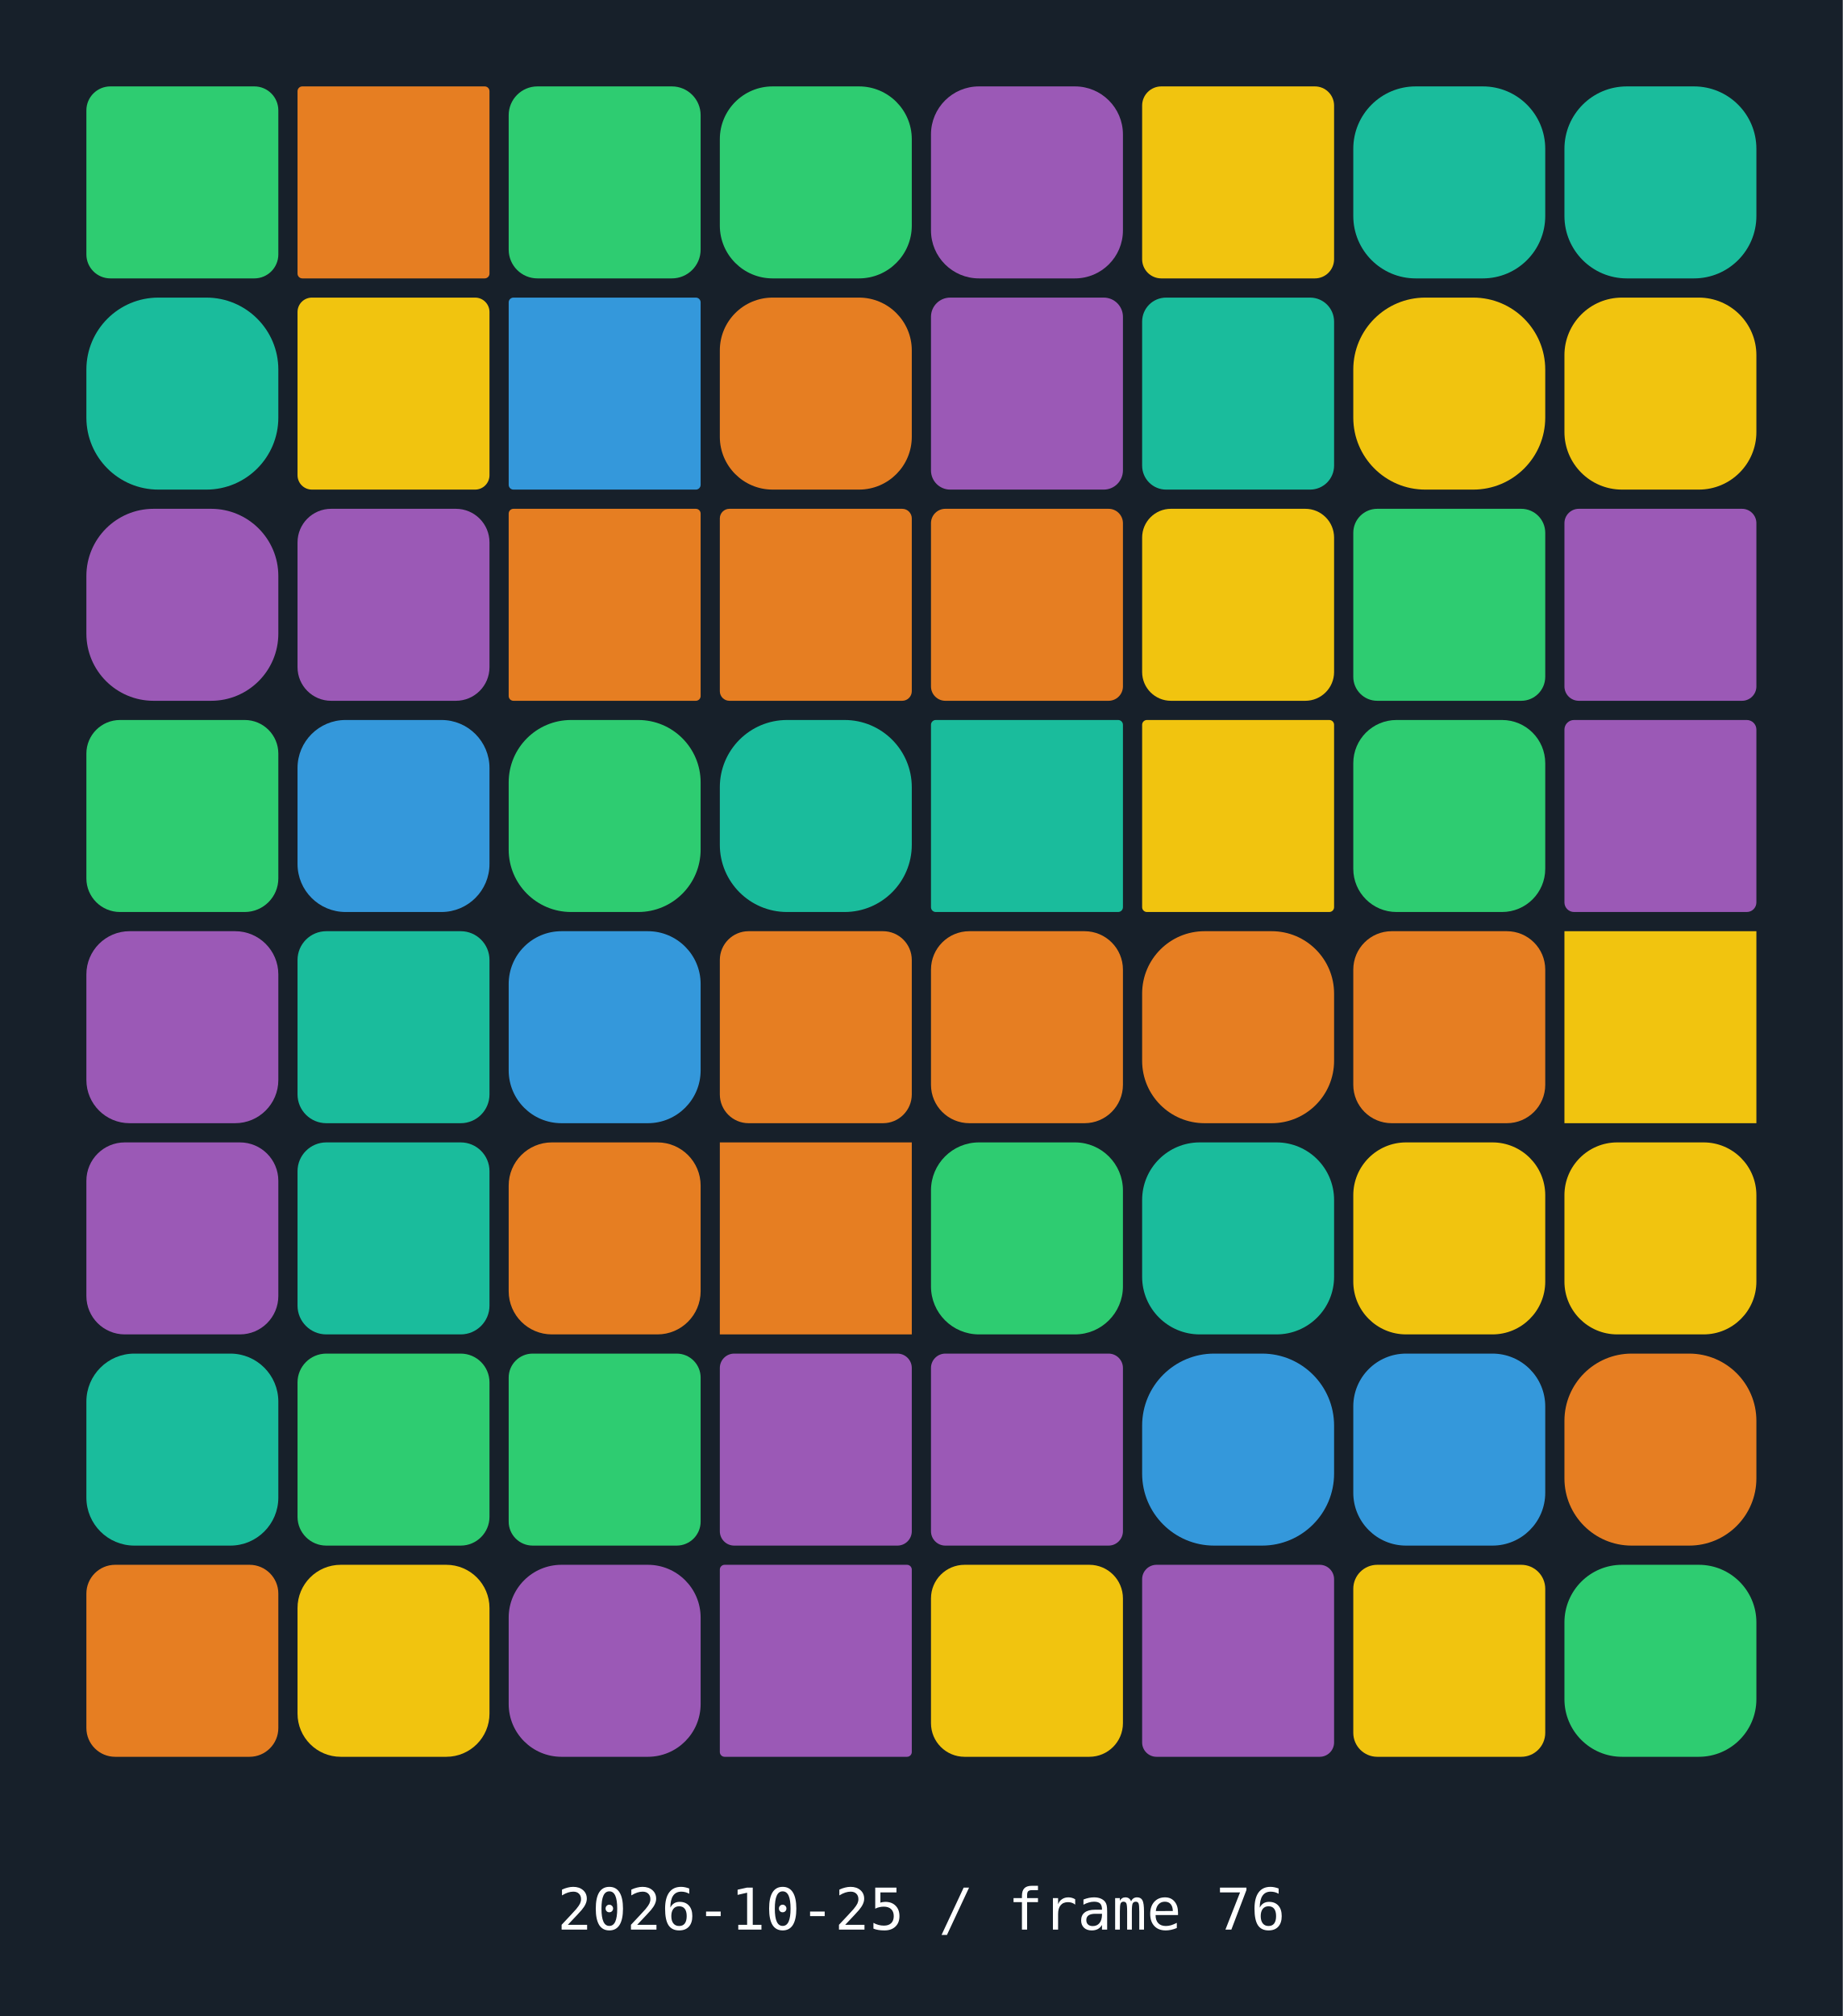
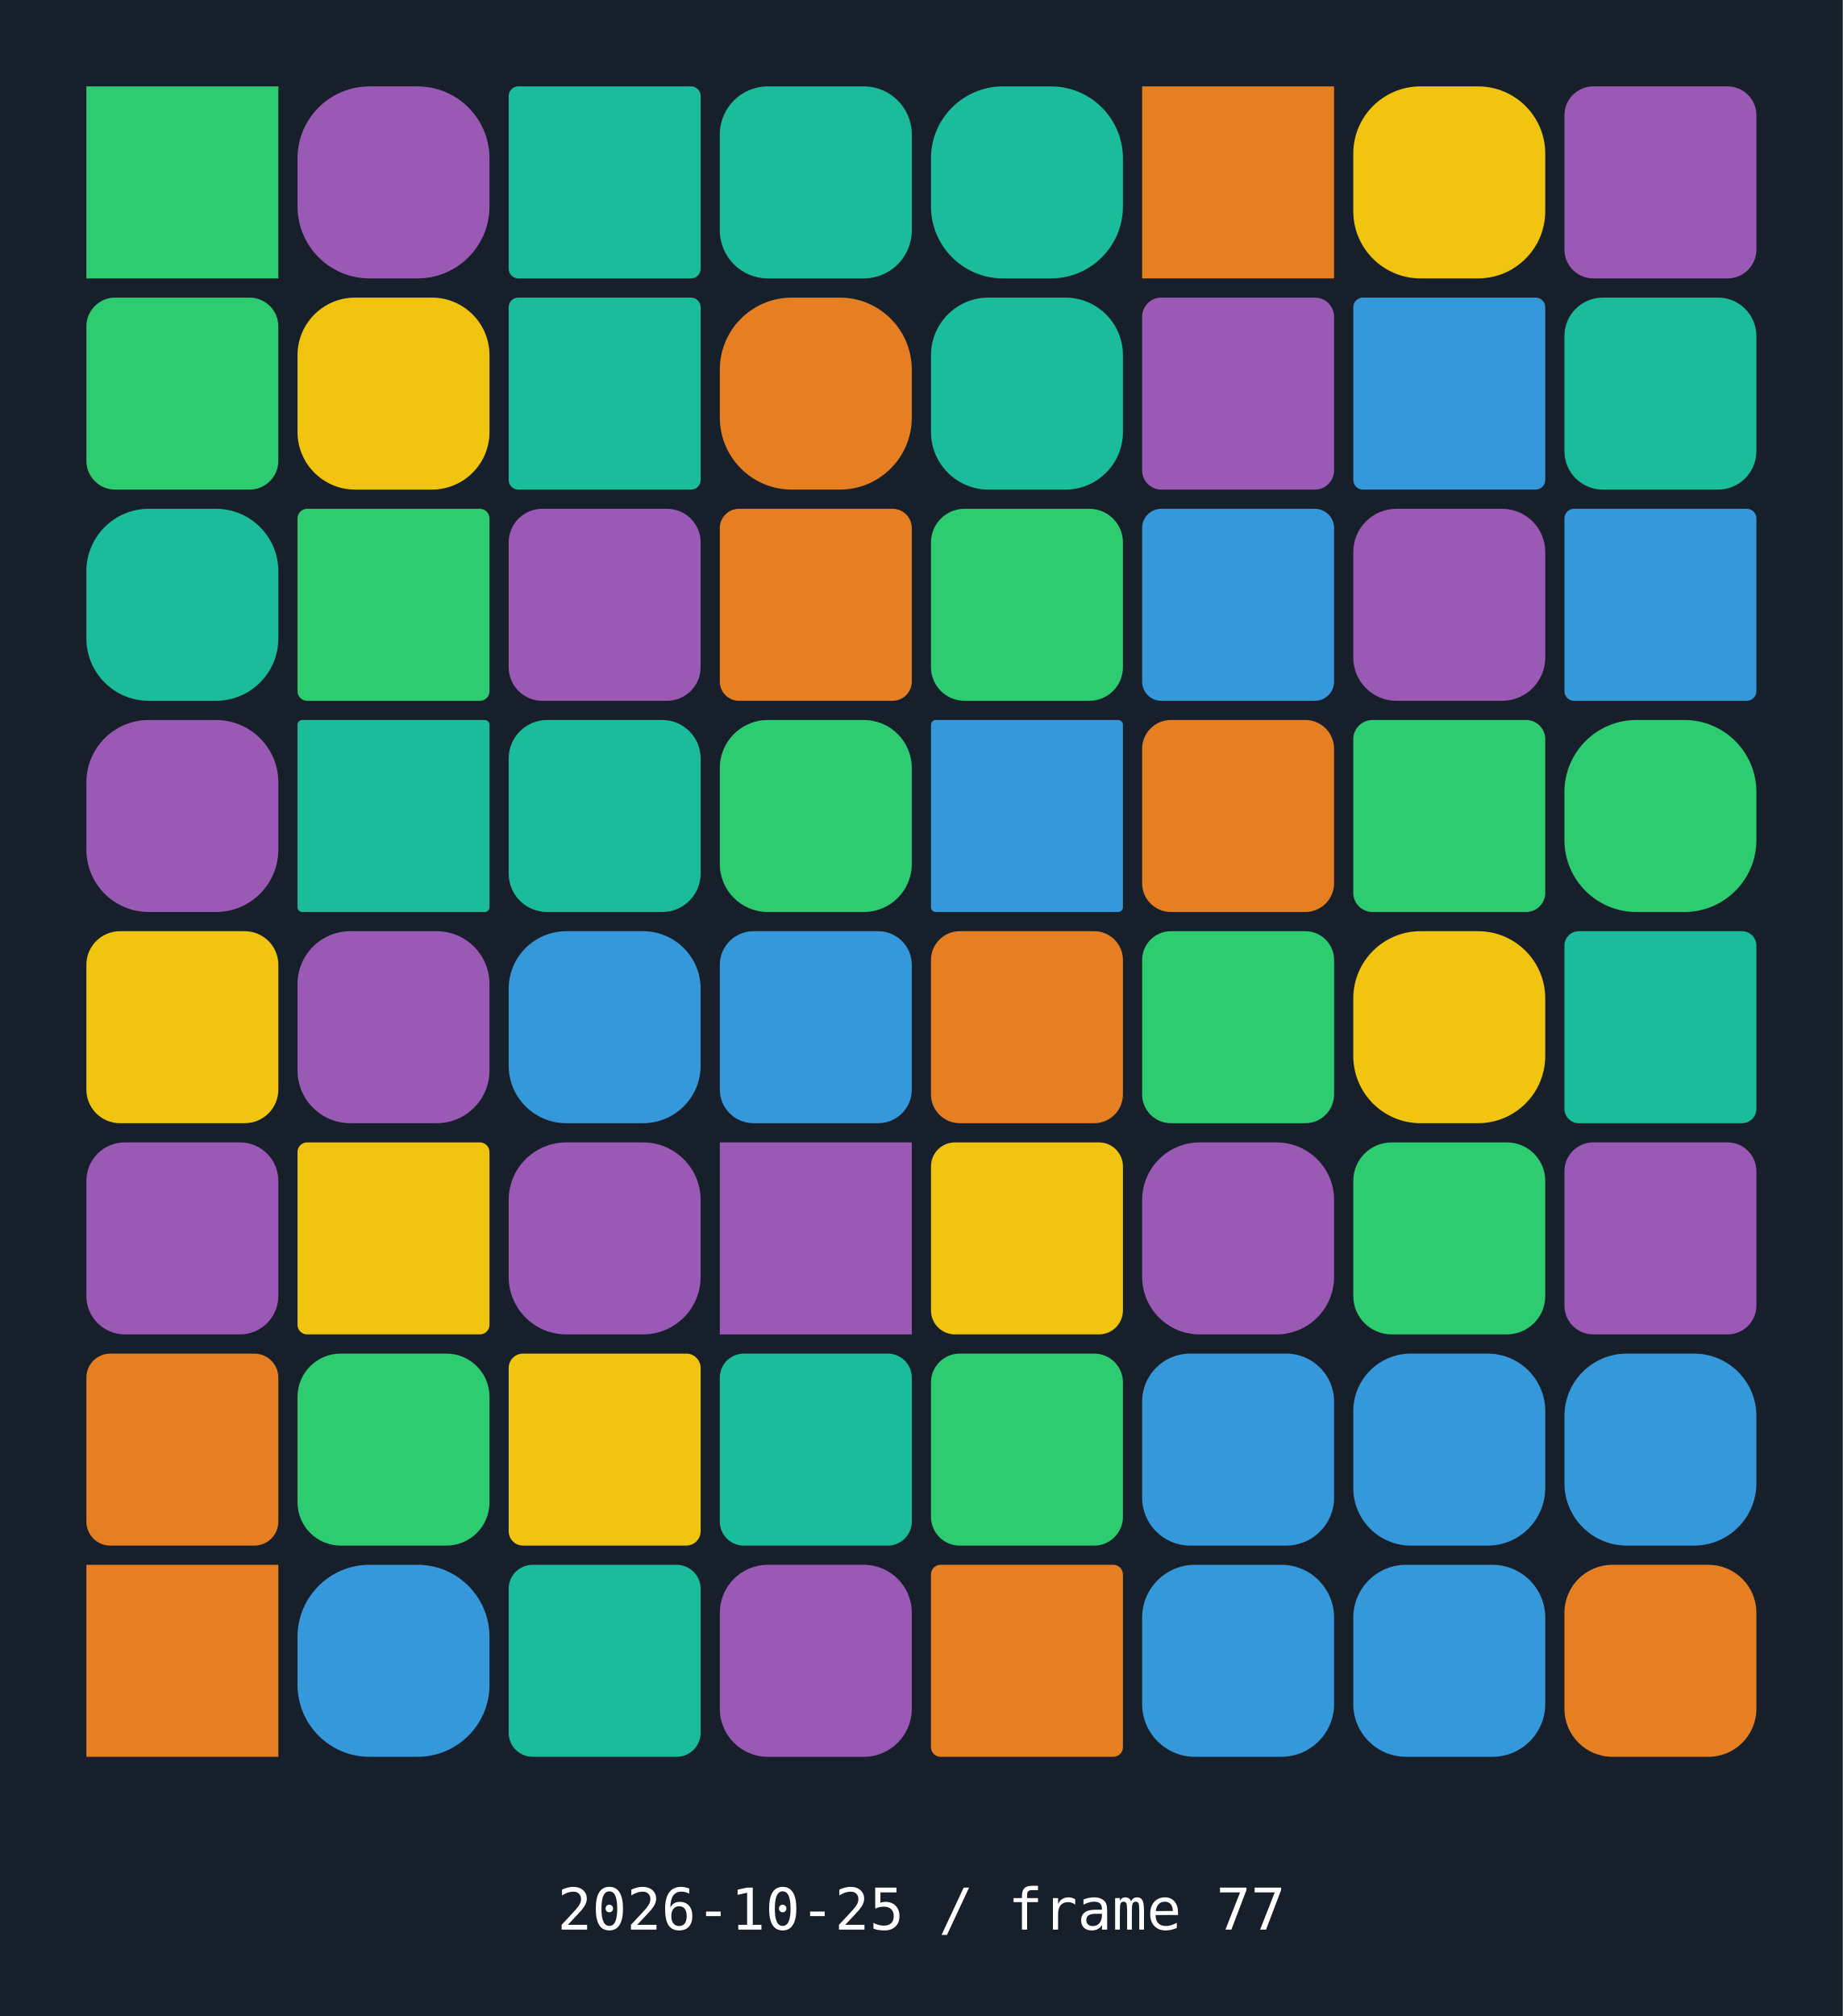
<svg xmlns="http://www.w3.org/2000/svg" width="384" height="420" viewBox="0 0 384 420">
  <rect width="384" height="420" fill="#17202a" />
-   <rect x="18" y="18" width="40" height="40" rx="5" fill="#2ecc71" />
-   <rect x="62" y="18" width="40" height="40" rx="1" fill="#e67e22" />
-   <rect x="106" y="18" width="40" height="40" rx="6" fill="#2ecc71" />
-   <rect x="150" y="18" width="40" height="40" rx="11" fill="#2ecc71" />
-   <rect x="194" y="18" width="40" height="40" rx="10" fill="#9b59b6" />
-   <rect x="238" y="18" width="40" height="40" rx="4" fill="#f1c40f" />
-   <rect x="282" y="18" width="40" height="40" rx="13" fill="#1abc9c" />
-   <rect x="326" y="18" width="40" height="40" rx="13" fill="#1abc9c" />
-   <rect x="18" y="62" width="40" height="40" rx="15" fill="#1abc9c" />
-   <rect x="62" y="62" width="40" height="40" rx="3" fill="#f1c40f" />
-   <rect x="106" y="62" width="40" height="40" rx="1" fill="#3498db" />
-   <rect x="150" y="62" width="40" height="40" rx="11" fill="#e67e22" />
-   <rect x="194" y="62" width="40" height="40" rx="4" fill="#9b59b6" />
-   <rect x="238" y="62" width="40" height="40" rx="5" fill="#1abc9c" />
-   <rect x="282" y="62" width="40" height="40" rx="15" fill="#f1c40f" />
-   <rect x="326" y="62" width="40" height="40" rx="12" fill="#f1c40f" />
-   <rect x="18" y="106" width="40" height="40" rx="14" fill="#9b59b6" />
-   <rect x="62" y="106" width="40" height="40" rx="7" fill="#9b59b6" />
-   <rect x="106" y="106" width="40" height="40" rx="1" fill="#e67e22" />
-   <rect x="150" y="106" width="40" height="40" rx="2" fill="#e67e22" />
-   <rect x="194" y="106" width="40" height="40" rx="3" fill="#e67e22" />
-   <rect x="238" y="106" width="40" height="40" rx="6" fill="#f1c40f" />
-   <rect x="282" y="106" width="40" height="40" rx="5" fill="#2ecc71" />
-   <rect x="326" y="106" width="40" height="40" rx="3" fill="#9b59b6" />
-   <rect x="18" y="150" width="40" height="40" rx="7" fill="#2ecc71" />
-   <rect x="62" y="150" width="40" height="40" rx="10" fill="#3498db" />
-   <rect x="106" y="150" width="40" height="40" rx="13" fill="#2ecc71" />
-   <rect x="150" y="150" width="40" height="40" rx="14" fill="#1abc9c" />
-   <rect x="194" y="150" width="40" height="40" rx="1" fill="#1abc9c" />
-   <rect x="238" y="150" width="40" height="40" rx="1" fill="#f1c40f" />
-   <rect x="282" y="150" width="40" height="40" rx="9" fill="#2ecc71" />
-   <rect x="326" y="150" width="40" height="40" rx="2" fill="#9b59b6" />
-   <rect x="18" y="194" width="40" height="40" rx="9" fill="#9b59b6" />
-   <rect x="62" y="194" width="40" height="40" rx="6" fill="#1abc9c" />
-   <rect x="106" y="194" width="40" height="40" rx="11" fill="#3498db" />
-   <rect x="150" y="194" width="40" height="40" rx="6" fill="#e67e22" />
-   <rect x="194" y="194" width="40" height="40" rx="8" fill="#e67e22" />
-   <rect x="238" y="194" width="40" height="40" rx="13" fill="#e67e22" />
-   <rect x="282" y="194" width="40" height="40" rx="8" fill="#e67e22" />
-   <rect x="326" y="194" width="40" height="40" rx="0" fill="#f1c40f" />
+   <rect x="18" y="18" width="40" height="40" rx="0" fill="#2ecc71" />
+   <rect x="62" y="18" width="40" height="40" rx="15" fill="#9b59b6" />
+   <rect x="106" y="18" width="40" height="40" rx="2" fill="#1abc9c" />
+   <rect x="150" y="18" width="40" height="40" rx="10" fill="#1abc9c" />
+   <rect x="194" y="18" width="40" height="40" rx="15" fill="#1abc9c" />
+   <rect x="238" y="18" width="40" height="40" rx="0" fill="#e67e22" />
+   <rect x="282" y="18" width="40" height="40" rx="14" fill="#f1c40f" />
+   <rect x="326" y="18" width="40" height="40" rx="6" fill="#9b59b6" />
+   <rect x="18" y="62" width="40" height="40" rx="6" fill="#2ecc71" />
+   <rect x="62" y="62" width="40" height="40" rx="12" fill="#f1c40f" />
+   <rect x="106" y="62" width="40" height="40" rx="2" fill="#1abc9c" />
+   <rect x="150" y="62" width="40" height="40" rx="15" fill="#e67e22" />
+   <rect x="194" y="62" width="40" height="40" rx="12" fill="#1abc9c" />
+   <rect x="238" y="62" width="40" height="40" rx="4" fill="#9b59b6" />
+   <rect x="282" y="62" width="40" height="40" rx="2" fill="#3498db" />
+   <rect x="326" y="62" width="40" height="40" rx="8" fill="#1abc9c" />
+   <rect x="18" y="106" width="40" height="40" rx="13" fill="#1abc9c" />
+   <rect x="62" y="106" width="40" height="40" rx="2" fill="#2ecc71" />
+   <rect x="106" y="106" width="40" height="40" rx="7" fill="#9b59b6" />
+   <rect x="150" y="106" width="40" height="40" rx="4" fill="#e67e22" />
+   <rect x="194" y="106" width="40" height="40" rx="7" fill="#2ecc71" />
+   <rect x="238" y="106" width="40" height="40" rx="4" fill="#3498db" />
+   <rect x="282" y="106" width="40" height="40" rx="9" fill="#9b59b6" />
+   <rect x="326" y="106" width="40" height="40" rx="2" fill="#3498db" />
+   <rect x="18" y="150" width="40" height="40" rx="13" fill="#9b59b6" />
+   <rect x="62" y="150" width="40" height="40" rx="1" fill="#1abc9c" />
+   <rect x="106" y="150" width="40" height="40" rx="8" fill="#1abc9c" />
+   <rect x="150" y="150" width="40" height="40" rx="10" fill="#2ecc71" />
+   <rect x="194" y="150" width="40" height="40" rx="1" fill="#3498db" />
+   <rect x="238" y="150" width="40" height="40" rx="6" fill="#e67e22" />
+   <rect x="282" y="150" width="40" height="40" rx="4" fill="#2ecc71" />
+   <rect x="326" y="150" width="40" height="40" rx="15" fill="#2ecc71" />
+   <rect x="18" y="194" width="40" height="40" rx="7" fill="#f1c40f" />
+   <rect x="62" y="194" width="40" height="40" rx="11" fill="#9b59b6" />
+   <rect x="106" y="194" width="40" height="40" rx="12" fill="#3498db" />
+   <rect x="150" y="194" width="40" height="40" rx="7" fill="#3498db" />
+   <rect x="194" y="194" width="40" height="40" rx="6" fill="#e67e22" />
+   <rect x="238" y="194" width="40" height="40" rx="6" fill="#2ecc71" />
+   <rect x="282" y="194" width="40" height="40" rx="14" fill="#f1c40f" />
+   <rect x="326" y="194" width="40" height="40" rx="3" fill="#1abc9c" />
  <rect x="18" y="238" width="40" height="40" rx="8" fill="#9b59b6" />
-   <rect x="62" y="238" width="40" height="40" rx="6" fill="#1abc9c" />
-   <rect x="106" y="238" width="40" height="40" rx="9" fill="#e67e22" />
-   <rect x="150" y="238" width="40" height="40" rx="0" fill="#e67e22" />
-   <rect x="194" y="238" width="40" height="40" rx="10" fill="#2ecc71" />
-   <rect x="238" y="238" width="40" height="40" rx="12" fill="#1abc9c" />
-   <rect x="282" y="238" width="40" height="40" rx="11" fill="#f1c40f" />
-   <rect x="326" y="238" width="40" height="40" rx="11" fill="#f1c40f" />
-   <rect x="18" y="282" width="40" height="40" rx="10" fill="#1abc9c" />
-   <rect x="62" y="282" width="40" height="40" rx="6" fill="#2ecc71" />
-   <rect x="106" y="282" width="40" height="40" rx="5" fill="#2ecc71" />
-   <rect x="150" y="282" width="40" height="40" rx="3" fill="#9b59b6" />
-   <rect x="194" y="282" width="40" height="40" rx="3" fill="#9b59b6" />
-   <rect x="238" y="282" width="40" height="40" rx="15" fill="#3498db" />
-   <rect x="282" y="282" width="40" height="40" rx="11" fill="#3498db" />
-   <rect x="326" y="282" width="40" height="40" rx="14" fill="#e67e22" />
-   <rect x="18" y="326" width="40" height="40" rx="6" fill="#e67e22" />
-   <rect x="62" y="326" width="40" height="40" rx="9" fill="#f1c40f" />
-   <rect x="106" y="326" width="40" height="40" rx="11" fill="#9b59b6" />
-   <rect x="150" y="326" width="40" height="40" rx="1" fill="#9b59b6" />
-   <rect x="194" y="326" width="40" height="40" rx="7" fill="#f1c40f" />
-   <rect x="238" y="326" width="40" height="40" rx="3" fill="#9b59b6" />
-   <rect x="282" y="326" width="40" height="40" rx="5" fill="#f1c40f" />
-   <rect x="326" y="326" width="40" height="40" rx="12" fill="#2ecc71" />
-   <text x="192" y="402" text-anchor="middle" fill="#ffffff" font-family="monospace">2026-10-25 / frame 76</text>
+   <rect x="62" y="238" width="40" height="40" rx="2" fill="#f1c40f" />
+   <rect x="106" y="238" width="40" height="40" rx="12" fill="#9b59b6" />
+   <rect x="150" y="238" width="40" height="40" rx="0" fill="#9b59b6" />
+   <rect x="194" y="238" width="40" height="40" rx="5" fill="#f1c40f" />
+   <rect x="238" y="238" width="40" height="40" rx="12" fill="#9b59b6" />
+   <rect x="282" y="238" width="40" height="40" rx="8" fill="#2ecc71" />
+   <rect x="326" y="238" width="40" height="40" rx="6" fill="#9b59b6" />
+   <rect x="18" y="282" width="40" height="40" rx="5" fill="#e67e22" />
+   <rect x="62" y="282" width="40" height="40" rx="9" fill="#2ecc71" />
+   <rect x="106" y="282" width="40" height="40" rx="3" fill="#f1c40f" />
+   <rect x="150" y="282" width="40" height="40" rx="5" fill="#1abc9c" />
+   <rect x="194" y="282" width="40" height="40" rx="6" fill="#2ecc71" />
+   <rect x="238" y="282" width="40" height="40" rx="10" fill="#3498db" />
+   <rect x="282" y="282" width="40" height="40" rx="12" fill="#3498db" />
+   <rect x="326" y="282" width="40" height="40" rx="13" fill="#3498db" />
+   <rect x="18" y="326" width="40" height="40" rx="0" fill="#e67e22" />
+   <rect x="62" y="326" width="40" height="40" rx="15" fill="#3498db" />
+   <rect x="106" y="326" width="40" height="40" rx="5" fill="#1abc9c" />
+   <rect x="150" y="326" width="40" height="40" rx="10" fill="#9b59b6" />
+   <rect x="194" y="326" width="40" height="40" rx="2" fill="#e67e22" />
+   <rect x="238" y="326" width="40" height="40" rx="11" fill="#3498db" />
+   <rect x="282" y="326" width="40" height="40" rx="11" fill="#3498db" />
+   <rect x="326" y="326" width="40" height="40" rx="10" fill="#e67e22" />
+   <text x="192" y="402" text-anchor="middle" fill="#ffffff" font-family="monospace">2026-10-25 / frame 77</text>
</svg>
